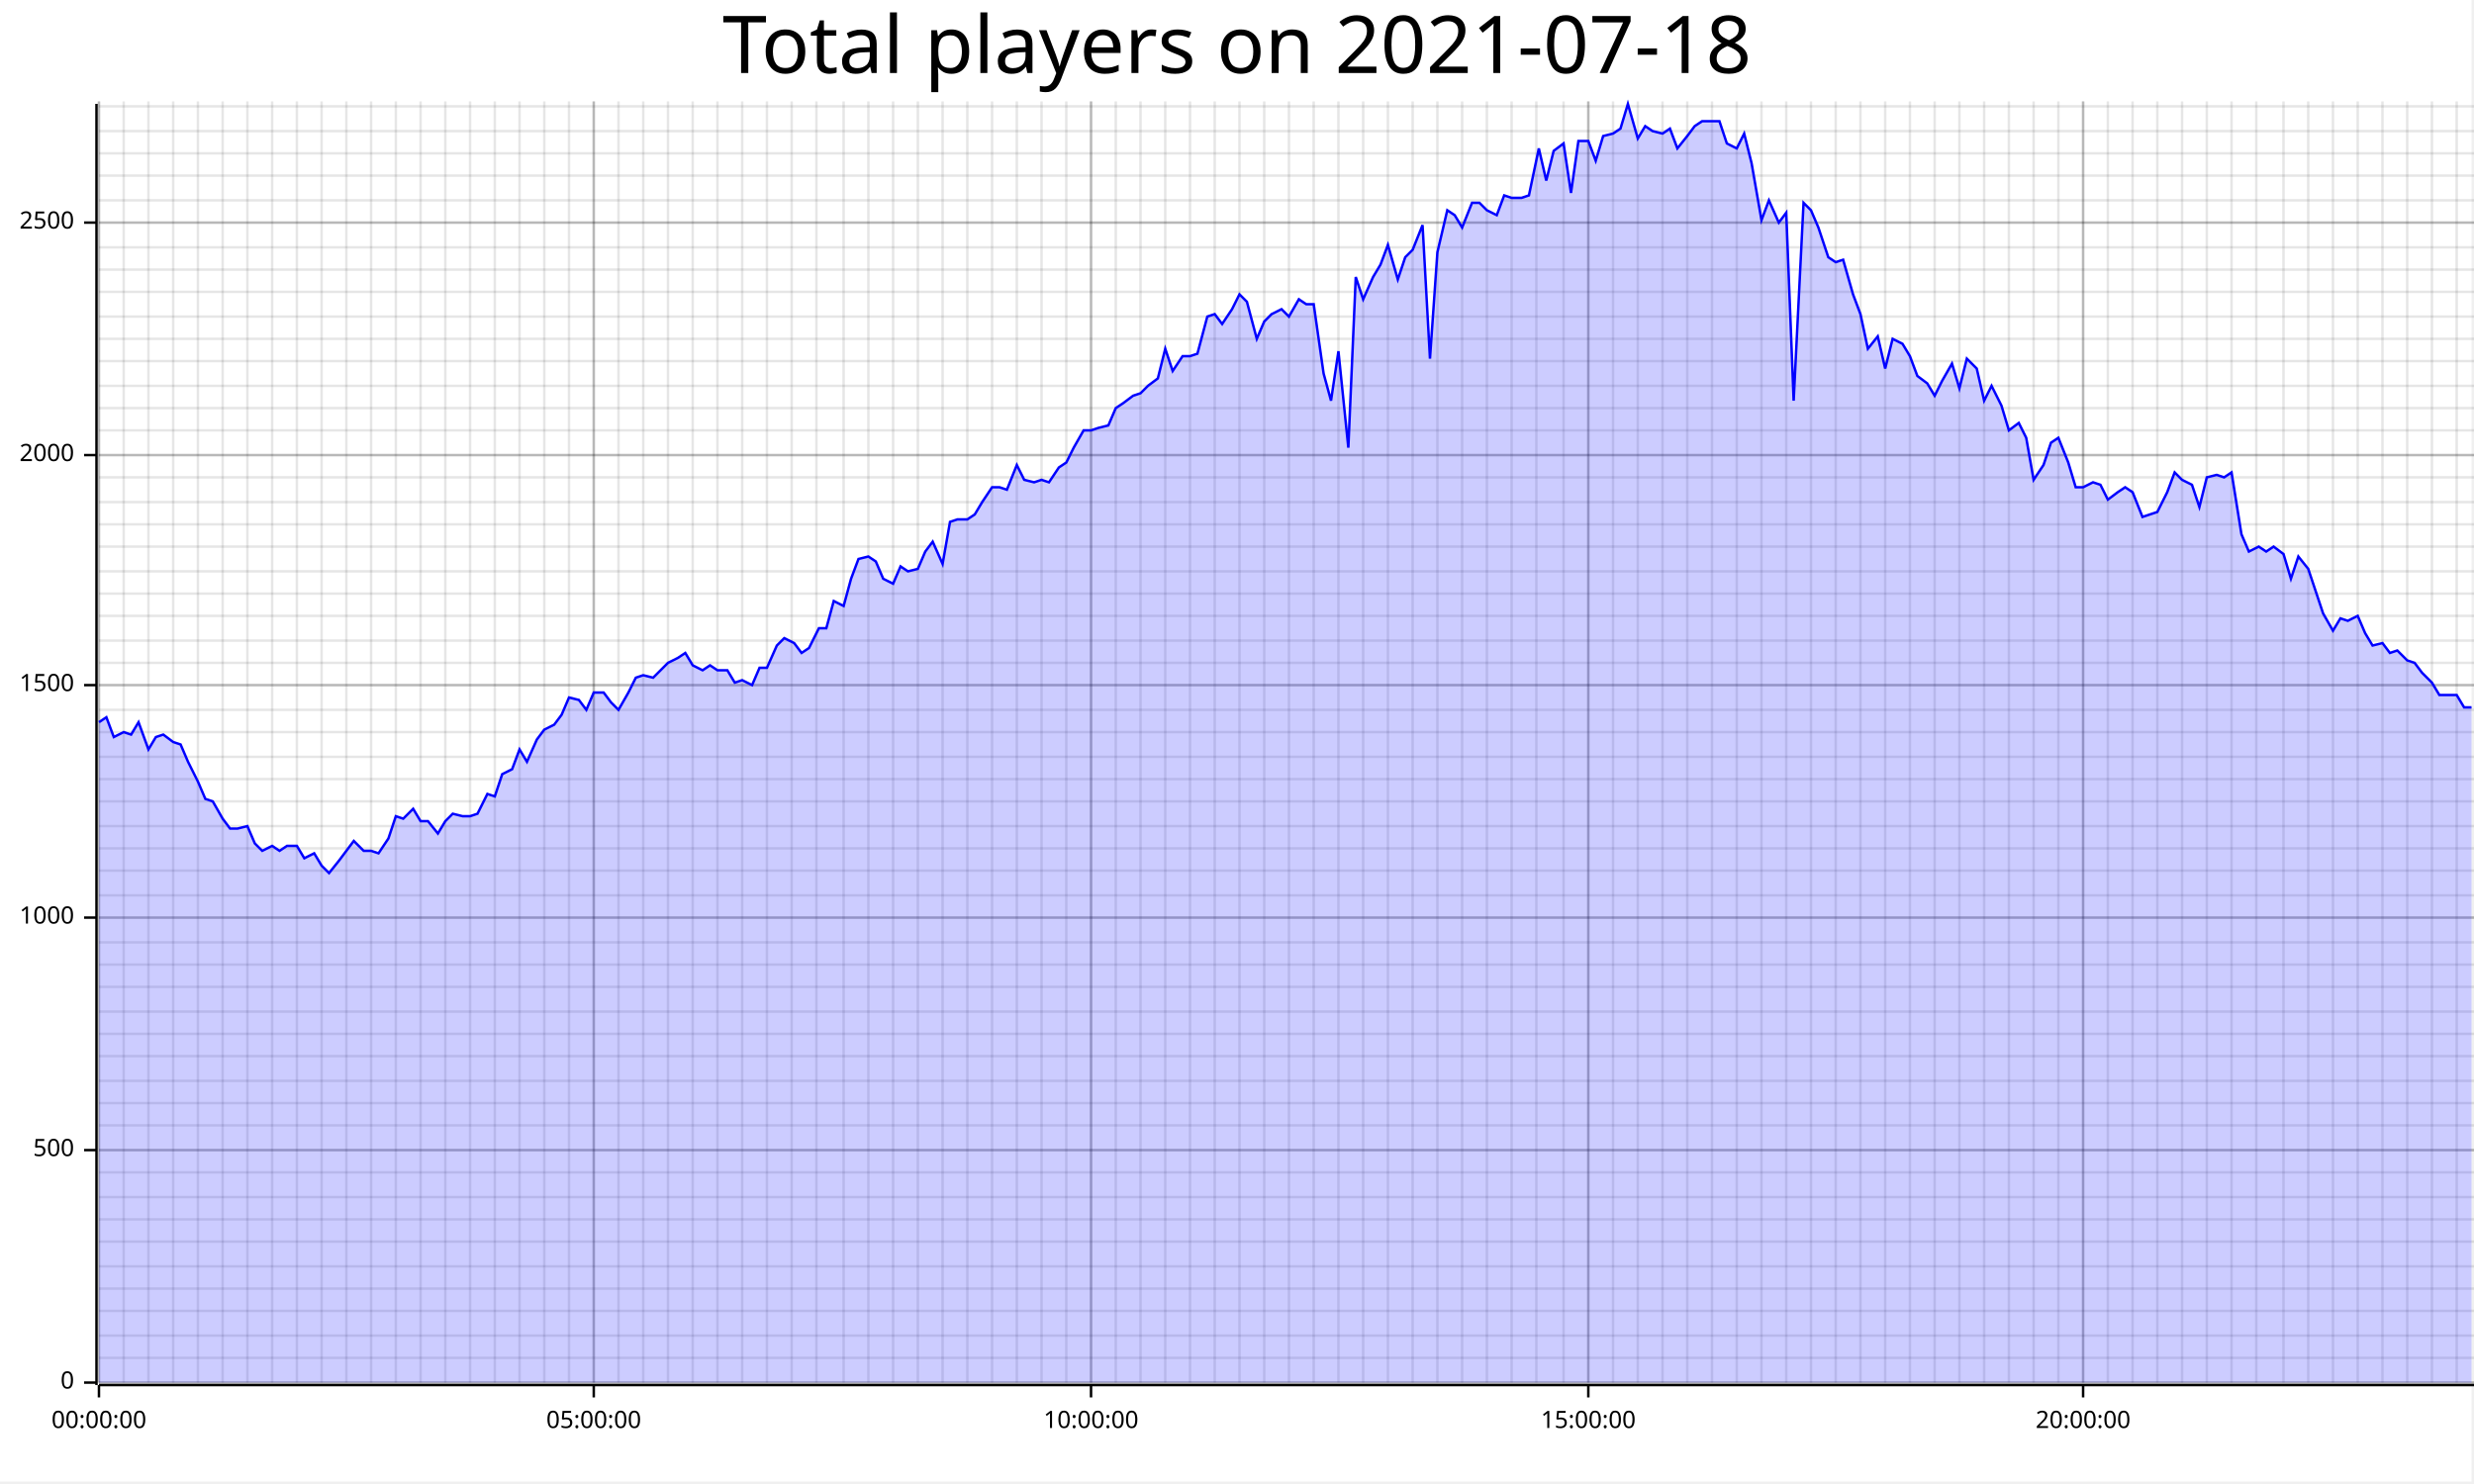
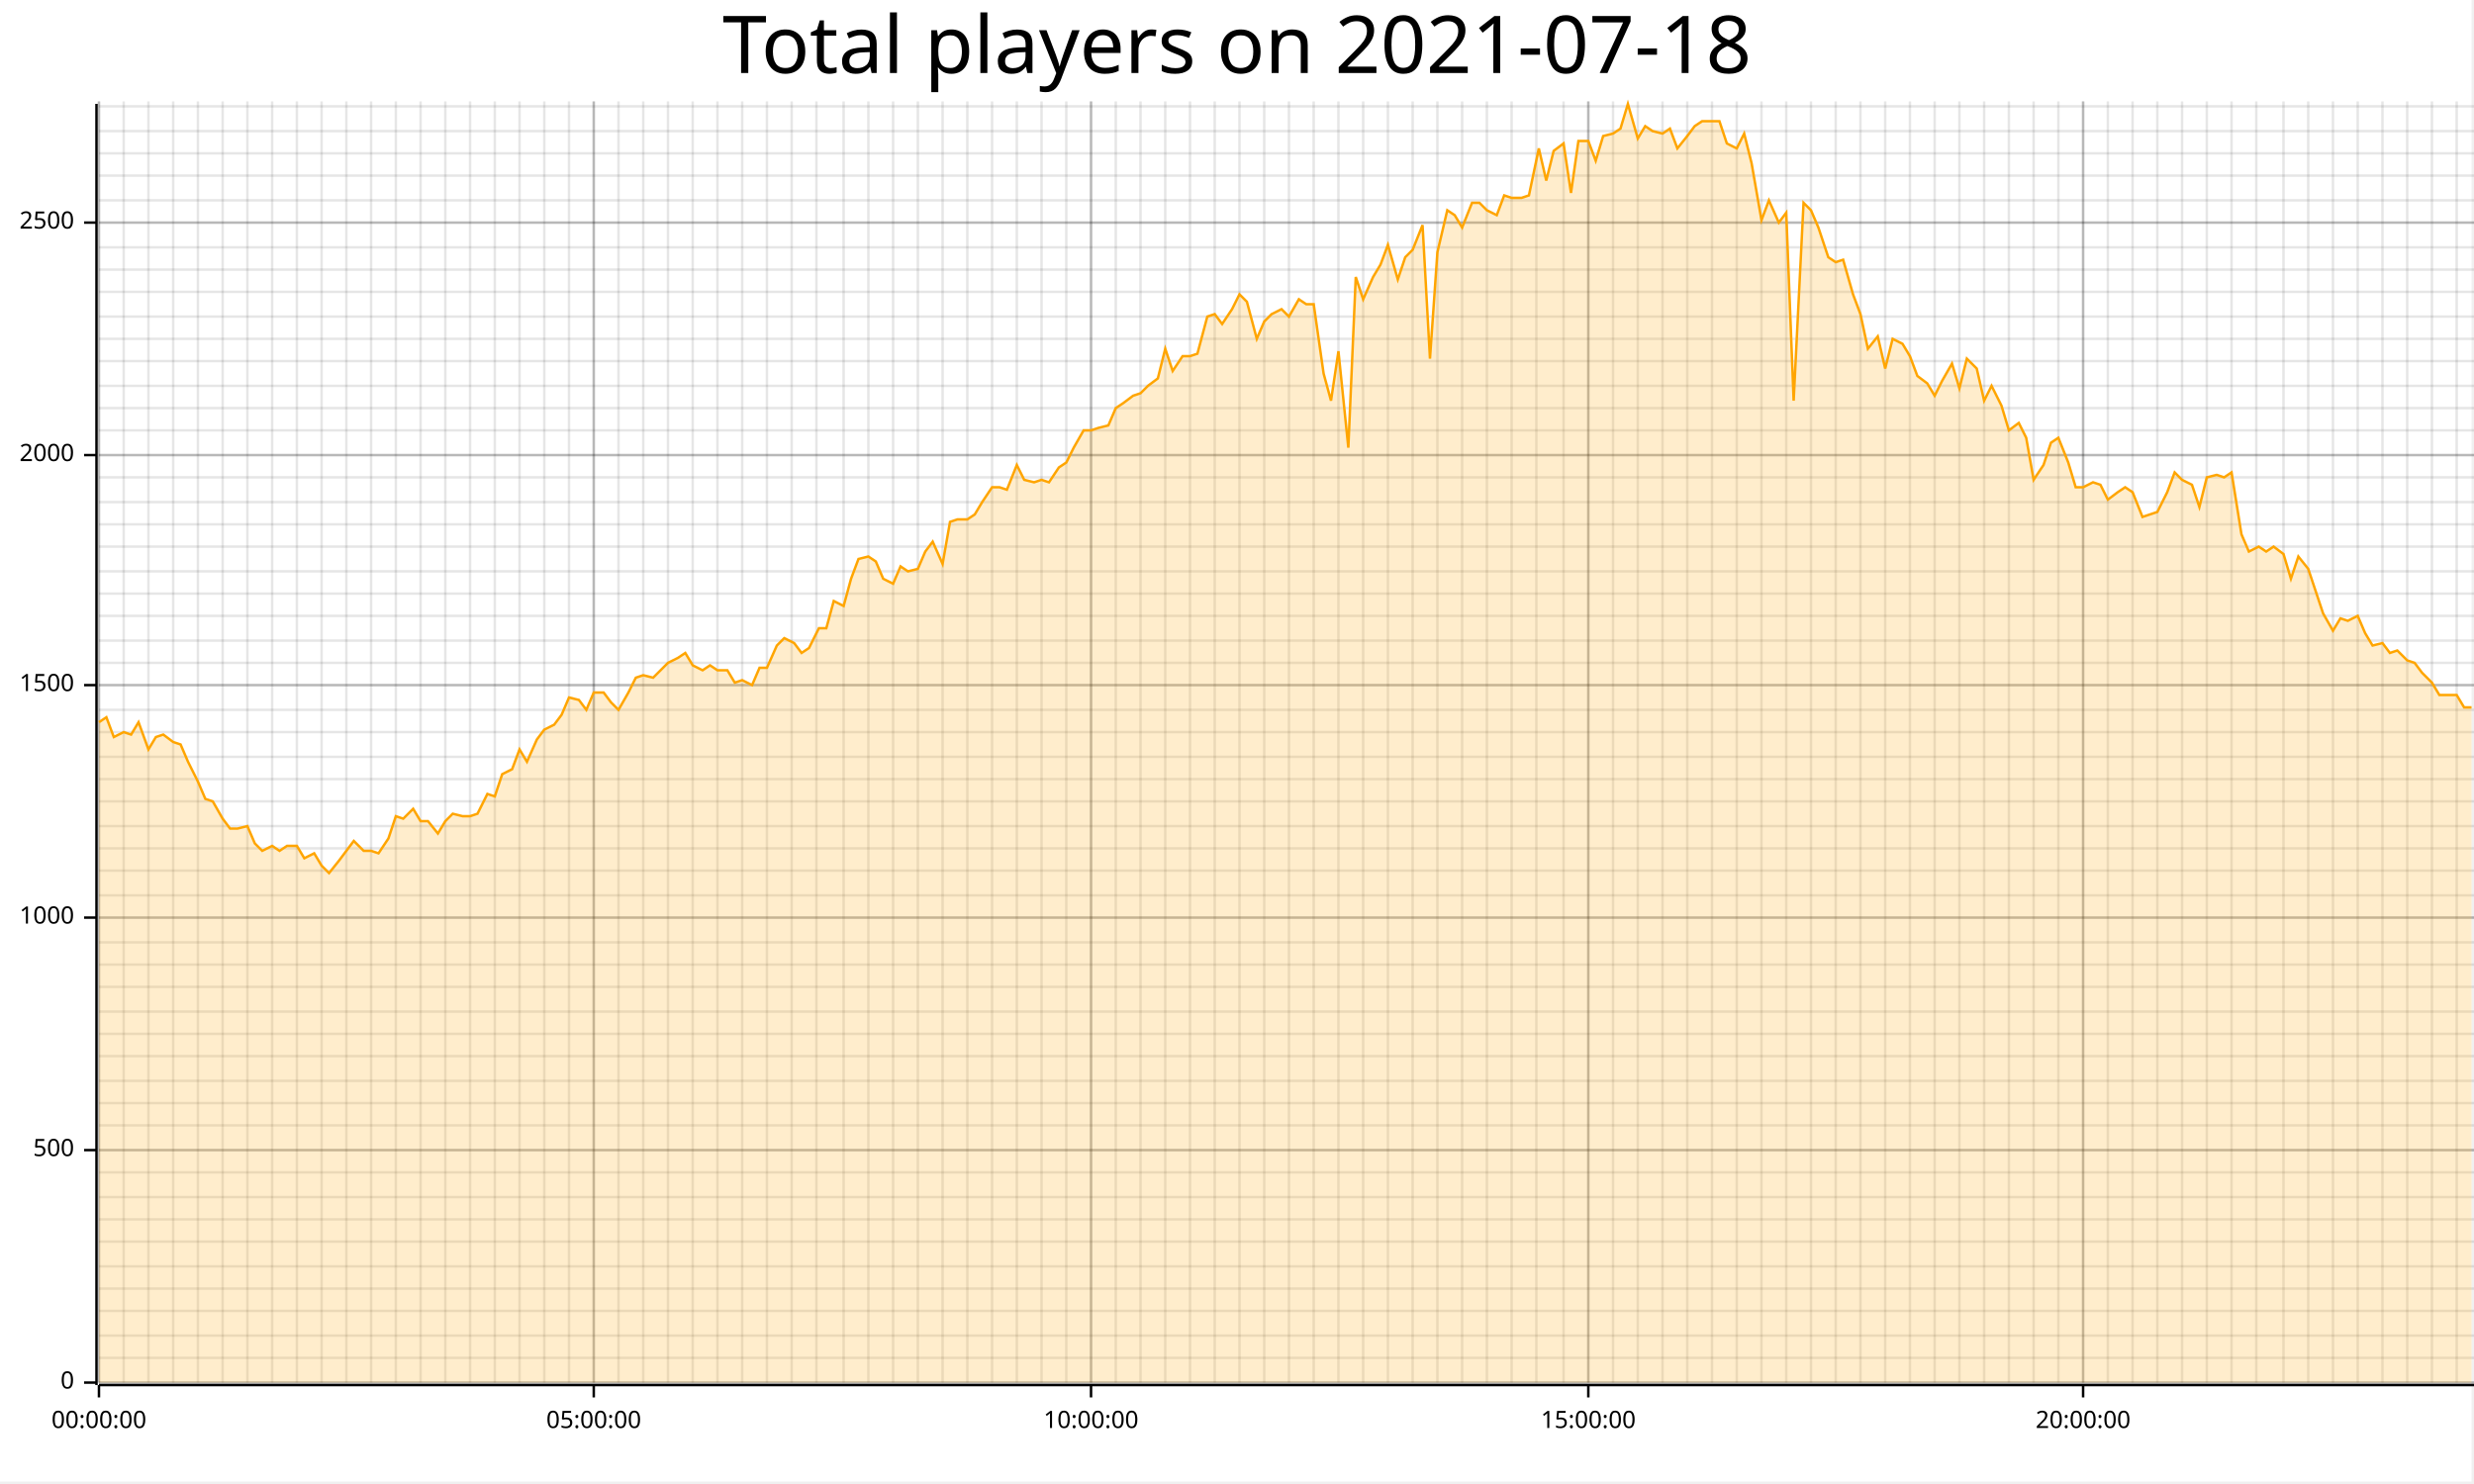
<svg xmlns="http://www.w3.org/2000/svg" width="1000" height="600" viewBox="0 0 1000 600">
  <rect x="0" y="0" width="999" height="599" opacity="1" fill="#FFFFFF" stroke="none" />
  <text x="500" y="5" dy="0.76em" text-anchor="middle" font-family="sans-serif" font-size="32.258" opacity="1" fill="#000000">
Total players on 2021-07-18
</text>
  <line opacity="0.1" stroke="#000000" stroke-width="1" x1="40" y1="559" x2="40" y2="41" />
  <line opacity="0.1" stroke="#000000" stroke-width="1" x1="50" y1="559" x2="50" y2="41" />
  <line opacity="0.1" stroke="#000000" stroke-width="1" x1="60" y1="559" x2="60" y2="41" />
  <line opacity="0.1" stroke="#000000" stroke-width="1" x1="70" y1="559" x2="70" y2="41" />
  <line opacity="0.1" stroke="#000000" stroke-width="1" x1="80" y1="559" x2="80" y2="41" />
  <line opacity="0.1" stroke="#000000" stroke-width="1" x1="90" y1="559" x2="90" y2="41" />
  <line opacity="0.1" stroke="#000000" stroke-width="1" x1="100" y1="559" x2="100" y2="41" />
  <line opacity="0.1" stroke="#000000" stroke-width="1" x1="110" y1="559" x2="110" y2="41" />
  <line opacity="0.1" stroke="#000000" stroke-width="1" x1="120" y1="559" x2="120" y2="41" />
  <line opacity="0.1" stroke="#000000" stroke-width="1" x1="130" y1="559" x2="130" y2="41" />
  <line opacity="0.1" stroke="#000000" stroke-width="1" x1="140" y1="559" x2="140" y2="41" />
  <line opacity="0.1" stroke="#000000" stroke-width="1" x1="150" y1="559" x2="150" y2="41" />
  <line opacity="0.1" stroke="#000000" stroke-width="1" x1="160" y1="559" x2="160" y2="41" />
  <line opacity="0.1" stroke="#000000" stroke-width="1" x1="170" y1="559" x2="170" y2="41" />
  <line opacity="0.1" stroke="#000000" stroke-width="1" x1="180" y1="559" x2="180" y2="41" />
  <line opacity="0.1" stroke="#000000" stroke-width="1" x1="190" y1="559" x2="190" y2="41" />
  <line opacity="0.1" stroke="#000000" stroke-width="1" x1="200" y1="559" x2="200" y2="41" />
  <line opacity="0.1" stroke="#000000" stroke-width="1" x1="210" y1="559" x2="210" y2="41" />
  <line opacity="0.1" stroke="#000000" stroke-width="1" x1="220" y1="559" x2="220" y2="41" />
  <line opacity="0.1" stroke="#000000" stroke-width="1" x1="230" y1="559" x2="230" y2="41" />
  <line opacity="0.1" stroke="#000000" stroke-width="1" x1="240" y1="559" x2="240" y2="41" />
  <line opacity="0.1" stroke="#000000" stroke-width="1" x1="250" y1="559" x2="250" y2="41" />
  <line opacity="0.1" stroke="#000000" stroke-width="1" x1="260" y1="559" x2="260" y2="41" />
  <line opacity="0.1" stroke="#000000" stroke-width="1" x1="270" y1="559" x2="270" y2="41" />
  <line opacity="0.1" stroke="#000000" stroke-width="1" x1="280" y1="559" x2="280" y2="41" />
  <line opacity="0.1" stroke="#000000" stroke-width="1" x1="290" y1="559" x2="290" y2="41" />
  <line opacity="0.1" stroke="#000000" stroke-width="1" x1="300" y1="559" x2="300" y2="41" />
  <line opacity="0.1" stroke="#000000" stroke-width="1" x1="310" y1="559" x2="310" y2="41" />
  <line opacity="0.1" stroke="#000000" stroke-width="1" x1="320" y1="559" x2="320" y2="41" />
  <line opacity="0.1" stroke="#000000" stroke-width="1" x1="330" y1="559" x2="330" y2="41" />
  <line opacity="0.1" stroke="#000000" stroke-width="1" x1="341" y1="559" x2="341" y2="41" />
  <line opacity="0.1" stroke="#000000" stroke-width="1" x1="351" y1="559" x2="351" y2="41" />
  <line opacity="0.1" stroke="#000000" stroke-width="1" x1="361" y1="559" x2="361" y2="41" />
  <line opacity="0.1" stroke="#000000" stroke-width="1" x1="371" y1="559" x2="371" y2="41" />
  <line opacity="0.1" stroke="#000000" stroke-width="1" x1="381" y1="559" x2="381" y2="41" />
  <line opacity="0.1" stroke="#000000" stroke-width="1" x1="391" y1="559" x2="391" y2="41" />
  <line opacity="0.1" stroke="#000000" stroke-width="1" x1="401" y1="559" x2="401" y2="41" />
  <line opacity="0.1" stroke="#000000" stroke-width="1" x1="411" y1="559" x2="411" y2="41" />
  <line opacity="0.1" stroke="#000000" stroke-width="1" x1="421" y1="559" x2="421" y2="41" />
  <line opacity="0.1" stroke="#000000" stroke-width="1" x1="431" y1="559" x2="431" y2="41" />
  <line opacity="0.1" stroke="#000000" stroke-width="1" x1="441" y1="559" x2="441" y2="41" />
  <line opacity="0.1" stroke="#000000" stroke-width="1" x1="451" y1="559" x2="451" y2="41" />
  <line opacity="0.1" stroke="#000000" stroke-width="1" x1="461" y1="559" x2="461" y2="41" />
  <line opacity="0.1" stroke="#000000" stroke-width="1" x1="471" y1="559" x2="471" y2="41" />
  <line opacity="0.1" stroke="#000000" stroke-width="1" x1="481" y1="559" x2="481" y2="41" />
  <line opacity="0.1" stroke="#000000" stroke-width="1" x1="491" y1="559" x2="491" y2="41" />
  <line opacity="0.1" stroke="#000000" stroke-width="1" x1="501" y1="559" x2="501" y2="41" />
  <line opacity="0.1" stroke="#000000" stroke-width="1" x1="511" y1="559" x2="511" y2="41" />
  <line opacity="0.1" stroke="#000000" stroke-width="1" x1="521" y1="559" x2="521" y2="41" />
  <line opacity="0.1" stroke="#000000" stroke-width="1" x1="531" y1="559" x2="531" y2="41" />
  <line opacity="0.1" stroke="#000000" stroke-width="1" x1="541" y1="559" x2="541" y2="41" />
  <line opacity="0.1" stroke="#000000" stroke-width="1" x1="551" y1="559" x2="551" y2="41" />
  <line opacity="0.1" stroke="#000000" stroke-width="1" x1="561" y1="559" x2="561" y2="41" />
  <line opacity="0.1" stroke="#000000" stroke-width="1" x1="571" y1="559" x2="571" y2="41" />
  <line opacity="0.1" stroke="#000000" stroke-width="1" x1="581" y1="559" x2="581" y2="41" />
  <line opacity="0.1" stroke="#000000" stroke-width="1" x1="591" y1="559" x2="591" y2="41" />
  <line opacity="0.1" stroke="#000000" stroke-width="1" x1="601" y1="559" x2="601" y2="41" />
  <line opacity="0.1" stroke="#000000" stroke-width="1" x1="611" y1="559" x2="611" y2="41" />
  <line opacity="0.1" stroke="#000000" stroke-width="1" x1="621" y1="559" x2="621" y2="41" />
  <line opacity="0.1" stroke="#000000" stroke-width="1" x1="632" y1="559" x2="632" y2="41" />
  <line opacity="0.1" stroke="#000000" stroke-width="1" x1="642" y1="559" x2="642" y2="41" />
  <line opacity="0.1" stroke="#000000" stroke-width="1" x1="652" y1="559" x2="652" y2="41" />
  <line opacity="0.1" stroke="#000000" stroke-width="1" x1="662" y1="559" x2="662" y2="41" />
  <line opacity="0.1" stroke="#000000" stroke-width="1" x1="672" y1="559" x2="672" y2="41" />
  <line opacity="0.1" stroke="#000000" stroke-width="1" x1="682" y1="559" x2="682" y2="41" />
  <line opacity="0.1" stroke="#000000" stroke-width="1" x1="692" y1="559" x2="692" y2="41" />
  <line opacity="0.1" stroke="#000000" stroke-width="1" x1="702" y1="559" x2="702" y2="41" />
  <line opacity="0.1" stroke="#000000" stroke-width="1" x1="712" y1="559" x2="712" y2="41" />
  <line opacity="0.1" stroke="#000000" stroke-width="1" x1="722" y1="559" x2="722" y2="41" />
  <line opacity="0.1" stroke="#000000" stroke-width="1" x1="732" y1="559" x2="732" y2="41" />
  <line opacity="0.1" stroke="#000000" stroke-width="1" x1="742" y1="559" x2="742" y2="41" />
  <line opacity="0.1" stroke="#000000" stroke-width="1" x1="752" y1="559" x2="752" y2="41" />
  <line opacity="0.1" stroke="#000000" stroke-width="1" x1="762" y1="559" x2="762" y2="41" />
  <line opacity="0.1" stroke="#000000" stroke-width="1" x1="772" y1="559" x2="772" y2="41" />
  <line opacity="0.1" stroke="#000000" stroke-width="1" x1="782" y1="559" x2="782" y2="41" />
  <line opacity="0.1" stroke="#000000" stroke-width="1" x1="792" y1="559" x2="792" y2="41" />
  <line opacity="0.1" stroke="#000000" stroke-width="1" x1="802" y1="559" x2="802" y2="41" />
  <line opacity="0.1" stroke="#000000" stroke-width="1" x1="812" y1="559" x2="812" y2="41" />
  <line opacity="0.1" stroke="#000000" stroke-width="1" x1="822" y1="559" x2="822" y2="41" />
  <line opacity="0.1" stroke="#000000" stroke-width="1" x1="832" y1="559" x2="832" y2="41" />
  <line opacity="0.1" stroke="#000000" stroke-width="1" x1="842" y1="559" x2="842" y2="41" />
  <line opacity="0.1" stroke="#000000" stroke-width="1" x1="852" y1="559" x2="852" y2="41" />
  <line opacity="0.1" stroke="#000000" stroke-width="1" x1="862" y1="559" x2="862" y2="41" />
  <line opacity="0.1" stroke="#000000" stroke-width="1" x1="872" y1="559" x2="872" y2="41" />
  <line opacity="0.1" stroke="#000000" stroke-width="1" x1="882" y1="559" x2="882" y2="41" />
  <line opacity="0.1" stroke="#000000" stroke-width="1" x1="892" y1="559" x2="892" y2="41" />
  <line opacity="0.1" stroke="#000000" stroke-width="1" x1="902" y1="559" x2="902" y2="41" />
  <line opacity="0.1" stroke="#000000" stroke-width="1" x1="912" y1="559" x2="912" y2="41" />
  <line opacity="0.1" stroke="#000000" stroke-width="1" x1="923" y1="559" x2="923" y2="41" />
  <line opacity="0.1" stroke="#000000" stroke-width="1" x1="933" y1="559" x2="933" y2="41" />
  <line opacity="0.1" stroke="#000000" stroke-width="1" x1="943" y1="559" x2="943" y2="41" />
  <line opacity="0.1" stroke="#000000" stroke-width="1" x1="953" y1="559" x2="953" y2="41" />
  <line opacity="0.1" stroke="#000000" stroke-width="1" x1="963" y1="559" x2="963" y2="41" />
  <line opacity="0.1" stroke="#000000" stroke-width="1" x1="973" y1="559" x2="973" y2="41" />
  <line opacity="0.1" stroke="#000000" stroke-width="1" x1="983" y1="559" x2="983" y2="41" />
  <line opacity="0.1" stroke="#000000" stroke-width="1" x1="993" y1="559" x2="993" y2="41" />
  <line opacity="0.1" stroke="#000000" stroke-width="1" x1="40" y1="559" x2="1000" y2="559" />
  <line opacity="0.1" stroke="#000000" stroke-width="1" x1="40" y1="549" x2="1000" y2="549" />
  <line opacity="0.1" stroke="#000000" stroke-width="1" x1="40" y1="540" x2="1000" y2="540" />
  <line opacity="0.1" stroke="#000000" stroke-width="1" x1="40" y1="530" x2="1000" y2="530" />
  <line opacity="0.1" stroke="#000000" stroke-width="1" x1="40" y1="521" x2="1000" y2="521" />
  <line opacity="0.1" stroke="#000000" stroke-width="1" x1="40" y1="512" x2="1000" y2="512" />
  <line opacity="0.1" stroke="#000000" stroke-width="1" x1="40" y1="502" x2="1000" y2="502" />
  <line opacity="0.1" stroke="#000000" stroke-width="1" x1="40" y1="493" x2="1000" y2="493" />
  <line opacity="0.1" stroke="#000000" stroke-width="1" x1="40" y1="484" x2="1000" y2="484" />
  <line opacity="0.1" stroke="#000000" stroke-width="1" x1="40" y1="474" x2="1000" y2="474" />
  <line opacity="0.1" stroke="#000000" stroke-width="1" x1="40" y1="465" x2="1000" y2="465" />
  <line opacity="0.1" stroke="#000000" stroke-width="1" x1="40" y1="455" x2="1000" y2="455" />
  <line opacity="0.1" stroke="#000000" stroke-width="1" x1="40" y1="446" x2="1000" y2="446" />
  <line opacity="0.1" stroke="#000000" stroke-width="1" x1="40" y1="437" x2="1000" y2="437" />
  <line opacity="0.1" stroke="#000000" stroke-width="1" x1="40" y1="427" x2="1000" y2="427" />
  <line opacity="0.1" stroke="#000000" stroke-width="1" x1="40" y1="418" x2="1000" y2="418" />
  <line opacity="0.1" stroke="#000000" stroke-width="1" x1="40" y1="409" x2="1000" y2="409" />
  <line opacity="0.1" stroke="#000000" stroke-width="1" x1="40" y1="399" x2="1000" y2="399" />
  <line opacity="0.1" stroke="#000000" stroke-width="1" x1="40" y1="390" x2="1000" y2="390" />
  <line opacity="0.1" stroke="#000000" stroke-width="1" x1="40" y1="381" x2="1000" y2="381" />
  <line opacity="0.1" stroke="#000000" stroke-width="1" x1="40" y1="371" x2="1000" y2="371" />
  <line opacity="0.1" stroke="#000000" stroke-width="1" x1="40" y1="362" x2="1000" y2="362" />
  <line opacity="0.1" stroke="#000000" stroke-width="1" x1="40" y1="352" x2="1000" y2="352" />
  <line opacity="0.1" stroke="#000000" stroke-width="1" x1="40" y1="343" x2="1000" y2="343" />
  <line opacity="0.1" stroke="#000000" stroke-width="1" x1="40" y1="334" x2="1000" y2="334" />
  <line opacity="0.1" stroke="#000000" stroke-width="1" x1="40" y1="324" x2="1000" y2="324" />
  <line opacity="0.1" stroke="#000000" stroke-width="1" x1="40" y1="315" x2="1000" y2="315" />
  <line opacity="0.1" stroke="#000000" stroke-width="1" x1="40" y1="306" x2="1000" y2="306" />
  <line opacity="0.1" stroke="#000000" stroke-width="1" x1="40" y1="296" x2="1000" y2="296" />
  <line opacity="0.1" stroke="#000000" stroke-width="1" x1="40" y1="287" x2="1000" y2="287" />
  <line opacity="0.1" stroke="#000000" stroke-width="1" x1="40" y1="277" x2="1000" y2="277" />
  <line opacity="0.1" stroke="#000000" stroke-width="1" x1="40" y1="268" x2="1000" y2="268" />
  <line opacity="0.1" stroke="#000000" stroke-width="1" x1="40" y1="259" x2="1000" y2="259" />
  <line opacity="0.1" stroke="#000000" stroke-width="1" x1="40" y1="249" x2="1000" y2="249" />
  <line opacity="0.1" stroke="#000000" stroke-width="1" x1="40" y1="240" x2="1000" y2="240" />
  <line opacity="0.1" stroke="#000000" stroke-width="1" x1="40" y1="231" x2="1000" y2="231" />
  <line opacity="0.1" stroke="#000000" stroke-width="1" x1="40" y1="221" x2="1000" y2="221" />
  <line opacity="0.1" stroke="#000000" stroke-width="1" x1="40" y1="212" x2="1000" y2="212" />
  <line opacity="0.1" stroke="#000000" stroke-width="1" x1="40" y1="203" x2="1000" y2="203" />
  <line opacity="0.1" stroke="#000000" stroke-width="1" x1="40" y1="193" x2="1000" y2="193" />
  <line opacity="0.1" stroke="#000000" stroke-width="1" x1="40" y1="184" x2="1000" y2="184" />
  <line opacity="0.1" stroke="#000000" stroke-width="1" x1="40" y1="174" x2="1000" y2="174" />
  <line opacity="0.1" stroke="#000000" stroke-width="1" x1="40" y1="165" x2="1000" y2="165" />
  <line opacity="0.1" stroke="#000000" stroke-width="1" x1="40" y1="156" x2="1000" y2="156" />
  <line opacity="0.1" stroke="#000000" stroke-width="1" x1="40" y1="146" x2="1000" y2="146" />
  <line opacity="0.1" stroke="#000000" stroke-width="1" x1="40" y1="137" x2="1000" y2="137" />
  <line opacity="0.1" stroke="#000000" stroke-width="1" x1="40" y1="128" x2="1000" y2="128" />
  <line opacity="0.1" stroke="#000000" stroke-width="1" x1="40" y1="118" x2="1000" y2="118" />
  <line opacity="0.1" stroke="#000000" stroke-width="1" x1="40" y1="109" x2="1000" y2="109" />
  <line opacity="0.1" stroke="#000000" stroke-width="1" x1="40" y1="100" x2="1000" y2="100" />
  <line opacity="0.1" stroke="#000000" stroke-width="1" x1="40" y1="90" x2="1000" y2="90" />
  <line opacity="0.1" stroke="#000000" stroke-width="1" x1="40" y1="81" x2="1000" y2="81" />
  <line opacity="0.1" stroke="#000000" stroke-width="1" x1="40" y1="71" x2="1000" y2="71" />
  <line opacity="0.1" stroke="#000000" stroke-width="1" x1="40" y1="62" x2="1000" y2="62" />
  <line opacity="0.1" stroke="#000000" stroke-width="1" x1="40" y1="53" x2="1000" y2="53" />
  <line opacity="0.1" stroke="#000000" stroke-width="1" x1="40" y1="43" x2="1000" y2="43" />
  <line opacity="0.2" stroke="#000000" stroke-width="1" x1="40" y1="559" x2="40" y2="41" />
  <line opacity="0.2" stroke="#000000" stroke-width="1" x1="240" y1="559" x2="240" y2="41" />
  <line opacity="0.2" stroke="#000000" stroke-width="1" x1="441" y1="559" x2="441" y2="41" />
  <line opacity="0.2" stroke="#000000" stroke-width="1" x1="642" y1="559" x2="642" y2="41" />
  <line opacity="0.2" stroke="#000000" stroke-width="1" x1="842" y1="559" x2="842" y2="41" />
  <line opacity="0.2" stroke="#000000" stroke-width="1" x1="40" y1="559" x2="1000" y2="559" />
  <line opacity="0.2" stroke="#000000" stroke-width="1" x1="40" y1="465" x2="1000" y2="465" />
  <line opacity="0.2" stroke="#000000" stroke-width="1" x1="40" y1="371" x2="1000" y2="371" />
  <line opacity="0.2" stroke="#000000" stroke-width="1" x1="40" y1="277" x2="1000" y2="277" />
  <line opacity="0.2" stroke="#000000" stroke-width="1" x1="40" y1="184" x2="1000" y2="184" />
  <line opacity="0.2" stroke="#000000" stroke-width="1" x1="40" y1="90" x2="1000" y2="90" />
  <polyline fill="none" opacity="1" stroke="#000000" stroke-width="1" points="39,42 39,560 " />
  <text x="30" y="559" dy="0.5ex" text-anchor="end" font-family="sans-serif" font-size="9.677" opacity="1" fill="#000000">
0
</text>
  <polyline fill="none" opacity="1" stroke="#000000" stroke-width="1" points="34,559 39,559 " />
  <text x="30" y="465" dy="0.5ex" text-anchor="end" font-family="sans-serif" font-size="9.677" opacity="1" fill="#000000">
500
</text>
  <polyline fill="none" opacity="1" stroke="#000000" stroke-width="1" points="34,465 39,465 " />
  <text x="30" y="371" dy="0.5ex" text-anchor="end" font-family="sans-serif" font-size="9.677" opacity="1" fill="#000000">
1000
</text>
  <polyline fill="none" opacity="1" stroke="#000000" stroke-width="1" points="34,371 39,371 " />
  <text x="30" y="277" dy="0.5ex" text-anchor="end" font-family="sans-serif" font-size="9.677" opacity="1" fill="#000000">
1500
</text>
  <polyline fill="none" opacity="1" stroke="#000000" stroke-width="1" points="34,277 39,277 " />
  <text x="30" y="184" dy="0.5ex" text-anchor="end" font-family="sans-serif" font-size="9.677" opacity="1" fill="#000000">
2000
</text>
  <polyline fill="none" opacity="1" stroke="#000000" stroke-width="1" points="34,184 39,184 " />
  <text x="30" y="90" dy="0.5ex" text-anchor="end" font-family="sans-serif" font-size="9.677" opacity="1" fill="#000000">
2500
</text>
  <polyline fill="none" opacity="1" stroke="#000000" stroke-width="1" points="34,90 39,90 " />
  <polyline fill="none" opacity="1" stroke="#000000" stroke-width="1" points="40,560 1000,560 " />
  <text x="40" y="570" dy="0.76em" text-anchor="middle" font-family="sans-serif" font-size="9.677" opacity="1" fill="#000000">
00:00:00
</text>
  <polyline fill="none" opacity="1" stroke="#000000" stroke-width="1" points="40,560 40,565 " />
  <text x="240" y="570" dy="0.76em" text-anchor="middle" font-family="sans-serif" font-size="9.677" opacity="1" fill="#000000">
05:00:00
</text>
  <polyline fill="none" opacity="1" stroke="#000000" stroke-width="1" points="240,560 240,565 " />
  <text x="441" y="570" dy="0.76em" text-anchor="middle" font-family="sans-serif" font-size="9.677" opacity="1" fill="#000000">
10:00:00
</text>
  <polyline fill="none" opacity="1" stroke="#000000" stroke-width="1" points="441,560 441,565 " />
  <text x="642" y="570" dy="0.76em" text-anchor="middle" font-family="sans-serif" font-size="9.677" opacity="1" fill="#000000">
15:00:00
</text>
  <polyline fill="none" opacity="1" stroke="#000000" stroke-width="1" points="642,560 642,565 " />
  <text x="842" y="570" dy="0.76em" text-anchor="middle" font-family="sans-serif" font-size="9.677" opacity="1" fill="#000000">
20:00:00
</text>
  <polyline fill="none" opacity="1" stroke="#000000" stroke-width="1" points="842,560 842,565 " />
-   <polygon opacity="0.2" fill="#0000FF" points="40,292 43,290 46,298 50,296 53,297 56,292 60,303 63,298 66,297 70,300 73,301 76,308 80,316 83,323 86,324 90,331 93,335 96,335 100,334 103,341 106,344 110,342 113,344 116,342 120,342 123,347 127,345 130,350 133,353 137,348 140,344 143,340 147,344 150,344 153,345 157,339 160,330 163,331 167,327 170,332 173,332 177,337 180,332 183,329 187,330 190,330 193,329 197,321 200,322 203,313 207,311 210,303 213,308 217,299 220,295 224,293 227,289 230,282 234,283 237,287 240,280 244,280 247,284 250,287 254,280 257,274 260,273 264,274 267,271 270,268 274,266 277,264 280,269 284,271 287,269 290,271 294,271 297,276 300,275 304,277 307,270 310,270 314,261 317,258 321,260 324,264 327,262 331,254 334,254 337,243 341,245 344,234 347,226 351,225 354,227 357,234 361,236 364,229 367,231 371,230 374,223 377,219 381,228 384,211 387,210 391,210 394,208 397,203 401,197 404,197 407,198 411,188 414,194 418,195 421,194 424,195 428,189 431,187 434,181 438,174 441,174 444,173 448,172 451,165 454,163 458,160 461,159 464,156 468,153 471,141 474,150 478,144 481,144 484,143 488,128 491,127 494,131 498,125 501,119 504,122 508,137 511,130 514,127 518,125 521,128 525,121 528,123 531,123 535,151 538,162 541,142 545,181 548,112 551,121 555,112 558,107 561,99 565,113 568,104 571,101 575,91 578,145 581,102 585,85 588,87 591,92 595,82 598,82 601,85 605,87 608,79 611,80 615,80 618,79 622,60 625,73 628,61 632,58 635,78 638,57 642,57 645,65 648,55 652,54 655,52 658,42 662,56 665,51 668,53 672,54 675,52 678,60 682,55 685,51 688,49 692,49 695,49 698,58 702,60 705,54 708,66 712,89 715,81 719,90 722,86 725,162 729,82 732,85 735,92 739,104 742,106 745,105 749,119 752,127 755,141 759,136 762,149 765,137 769,139 772,144 775,152 779,155 782,160 785,154 789,147 792,157 795,145 799,149 802,162 805,156 809,164 812,174 816,171 819,177 822,194 826,188 829,179 832,177 836,187 839,197 842,197 846,195 849,196 852,202 856,199 859,197 862,199 866,209 869,208 872,207 876,199 879,191 882,194 886,196 889,205 892,193 896,192 899,193 902,191 906,216 909,223 913,221 916,223 919,221 923,224 926,234 929,225 933,230 936,239 939,248 943,255 946,250 949,251 953,249 956,256 959,261 963,260 966,264 969,263 973,267 976,268 979,272 983,276 986,281 989,281 993,281 996,286 999,286 999,559 40,559 " />
-   <polyline fill="none" opacity="1" stroke="#0000FF" stroke-width="1" points="40,292 43,290 46,298 50,296 53,297 56,292 60,303 63,298 66,297 70,300 73,301 76,308 80,316 83,323 86,324 90,331 93,335 96,335 100,334 103,341 106,344 110,342 113,344 116,342 120,342 123,347 127,345 130,350 133,353 137,348 140,344 143,340 147,344 150,344 153,345 157,339 160,330 163,331 167,327 170,332 173,332 177,337 180,332 183,329 187,330 190,330 193,329 197,321 200,322 203,313 207,311 210,303 213,308 217,299 220,295 224,293 227,289 230,282 234,283 237,287 240,280 244,280 247,284 250,287 254,280 257,274 260,273 264,274 267,271 270,268 274,266 277,264 280,269 284,271 287,269 290,271 294,271 297,276 300,275 304,277 307,270 310,270 314,261 317,258 321,260 324,264 327,262 331,254 334,254 337,243 341,245 344,234 347,226 351,225 354,227 357,234 361,236 364,229 367,231 371,230 374,223 377,219 381,228 384,211 387,210 391,210 394,208 397,203 401,197 404,197 407,198 411,188 414,194 418,195 421,194 424,195 428,189 431,187 434,181 438,174 441,174 444,173 448,172 451,165 454,163 458,160 461,159 464,156 468,153 471,141 474,150 478,144 481,144 484,143 488,128 491,127 494,131 498,125 501,119 504,122 508,137 511,130 514,127 518,125 521,128 525,121 528,123 531,123 535,151 538,162 541,142 545,181 548,112 551,121 555,112 558,107 561,99 565,113 568,104 571,101 575,91 578,145 581,102 585,85 588,87 591,92 595,82 598,82 601,85 605,87 608,79 611,80 615,80 618,79 622,60 625,73 628,61 632,58 635,78 638,57 642,57 645,65 648,55 652,54 655,52 658,42 662,56 665,51 668,53 672,54 675,52 678,60 682,55 685,51 688,49 692,49 695,49 698,58 702,60 705,54 708,66 712,89 715,81 719,90 722,86 725,162 729,82 732,85 735,92 739,104 742,106 745,105 749,119 752,127 755,141 759,136 762,149 765,137 769,139 772,144 775,152 779,155 782,160 785,154 789,147 792,157 795,145 799,149 802,162 805,156 809,164 812,174 816,171 819,177 822,194 826,188 829,179 832,177 836,187 839,197 842,197 846,195 849,196 852,202 856,199 859,197 862,199 866,209 869,208 872,207 876,199 879,191 882,194 886,196 889,205 892,193 896,192 899,193 902,191 906,216 909,223 913,221 916,223 919,221 923,224 926,234 929,225 933,230 936,239 939,248 943,255 946,250 949,251 953,249 956,256 959,261 963,260 966,264 969,263 973,267 976,268 979,272 983,276 986,281 989,281 993,281 996,286 999,286 " />
+   <polygon opacity="0.2" fill="#FFA500" points="40,292 43,290 46,298 50,296 53,297 56,292 60,303 63,298 66,297 70,300 73,301 76,308 80,316 83,323 86,324 90,331 93,335 96,335 100,334 103,341 106,344 110,342 113,344 116,342 120,342 123,347 127,345 130,350 133,353 137,348 140,344 143,340 147,344 150,344 153,345 157,339 160,330 163,331 167,327 170,332 173,332 177,337 180,332 183,329 187,330 190,330 193,329 197,321 200,322 203,313 207,311 210,303 213,308 217,299 220,295 224,293 227,289 230,282 234,283 237,287 240,280 244,280 247,284 250,287 254,280 257,274 260,273 264,274 267,271 270,268 274,266 277,264 280,269 284,271 287,269 290,271 294,271 297,276 300,275 304,277 307,270 310,270 314,261 317,258 321,260 324,264 327,262 331,254 334,254 337,243 341,245 344,234 347,226 351,225 354,227 357,234 361,236 364,229 367,231 371,230 374,223 377,219 381,228 384,211 387,210 391,210 394,208 397,203 401,197 404,197 407,198 411,188 414,194 418,195 421,194 424,195 428,189 431,187 434,181 438,174 441,174 444,173 448,172 451,165 454,163 458,160 461,159 464,156 468,153 471,141 474,150 478,144 481,144 484,143 488,128 491,127 494,131 498,125 501,119 504,122 508,137 511,130 514,127 518,125 521,128 525,121 528,123 531,123 535,151 538,162 541,142 545,181 548,112 551,121 555,112 558,107 561,99 565,113 568,104 571,101 575,91 578,145 581,102 585,85 588,87 591,92 595,82 598,82 601,85 605,87 608,79 611,80 615,80 618,79 622,60 625,73 628,61 632,58 635,78 638,57 642,57 645,65 648,55 652,54 655,52 658,42 662,56 665,51 668,53 672,54 675,52 678,60 682,55 685,51 688,49 692,49 695,49 698,58 702,60 705,54 708,66 712,89 715,81 719,90 722,86 725,162 729,82 732,85 735,92 739,104 742,106 745,105 749,119 752,127 755,141 759,136 762,149 765,137 769,139 772,144 775,152 779,155 782,160 785,154 789,147 792,157 795,145 799,149 802,162 805,156 809,164 812,174 816,171 819,177 822,194 826,188 829,179 832,177 836,187 839,197 842,197 846,195 849,196 852,202 856,199 859,197 862,199 866,209 869,208 872,207 876,199 879,191 882,194 886,196 889,205 892,193 896,192 899,193 902,191 906,216 909,223 913,221 916,223 919,221 923,224 926,234 929,225 933,230 936,239 939,248 943,255 946,250 949,251 953,249 956,256 959,261 963,260 966,264 969,263 973,267 976,268 979,272 983,276 986,281 989,281 993,281 996,286 999,286 999,559 40,559 " />
+   <polyline fill="none" opacity="1" stroke="#FFA500" stroke-width="1" points="40,292 43,290 46,298 50,296 53,297 56,292 60,303 63,298 66,297 70,300 73,301 76,308 80,316 83,323 86,324 90,331 93,335 96,335 100,334 103,341 106,344 110,342 113,344 116,342 120,342 123,347 127,345 130,350 133,353 137,348 140,344 143,340 147,344 150,344 153,345 157,339 160,330 163,331 167,327 170,332 173,332 177,337 180,332 183,329 187,330 190,330 193,329 197,321 200,322 203,313 207,311 210,303 213,308 217,299 220,295 224,293 227,289 230,282 234,283 237,287 240,280 244,280 247,284 250,287 254,280 257,274 260,273 264,274 267,271 270,268 274,266 277,264 280,269 284,271 287,269 290,271 294,271 297,276 300,275 304,277 307,270 310,270 314,261 317,258 321,260 324,264 327,262 331,254 334,254 337,243 341,245 344,234 347,226 351,225 354,227 357,234 361,236 364,229 367,231 371,230 374,223 377,219 381,228 384,211 387,210 391,210 394,208 397,203 401,197 404,197 407,198 411,188 414,194 418,195 421,194 424,195 428,189 431,187 434,181 438,174 441,174 444,173 448,172 451,165 454,163 458,160 461,159 464,156 468,153 471,141 474,150 478,144 481,144 484,143 488,128 491,127 494,131 498,125 501,119 504,122 508,137 511,130 514,127 518,125 521,128 525,121 528,123 531,123 535,151 538,162 541,142 545,181 548,112 551,121 555,112 558,107 561,99 565,113 568,104 571,101 575,91 578,145 581,102 585,85 588,87 591,92 595,82 598,82 601,85 605,87 608,79 611,80 615,80 618,79 622,60 625,73 628,61 632,58 635,78 638,57 642,57 645,65 648,55 652,54 655,52 658,42 662,56 665,51 668,53 672,54 675,52 678,60 682,55 685,51 688,49 692,49 695,49 698,58 702,60 705,54 708,66 712,89 715,81 719,90 722,86 725,162 729,82 732,85 735,92 739,104 742,106 745,105 749,119 752,127 755,141 759,136 762,149 765,137 769,139 772,144 775,152 779,155 782,160 785,154 789,147 792,157 795,145 799,149 802,162 805,156 809,164 812,174 816,171 819,177 822,194 826,188 829,179 832,177 836,187 839,197 842,197 846,195 849,196 852,202 856,199 859,197 862,199 866,209 869,208 872,207 876,199 879,191 882,194 886,196 889,205 892,193 896,192 899,193 902,191 906,216 909,223 913,221 916,223 919,221 923,224 926,234 929,225 933,230 936,239 939,248 943,255 946,250 949,251 953,249 956,256 959,261 963,260 966,264 969,263 973,267 976,268 979,272 983,276 986,281 989,281 993,281 996,286 999,286 " />
</svg>
